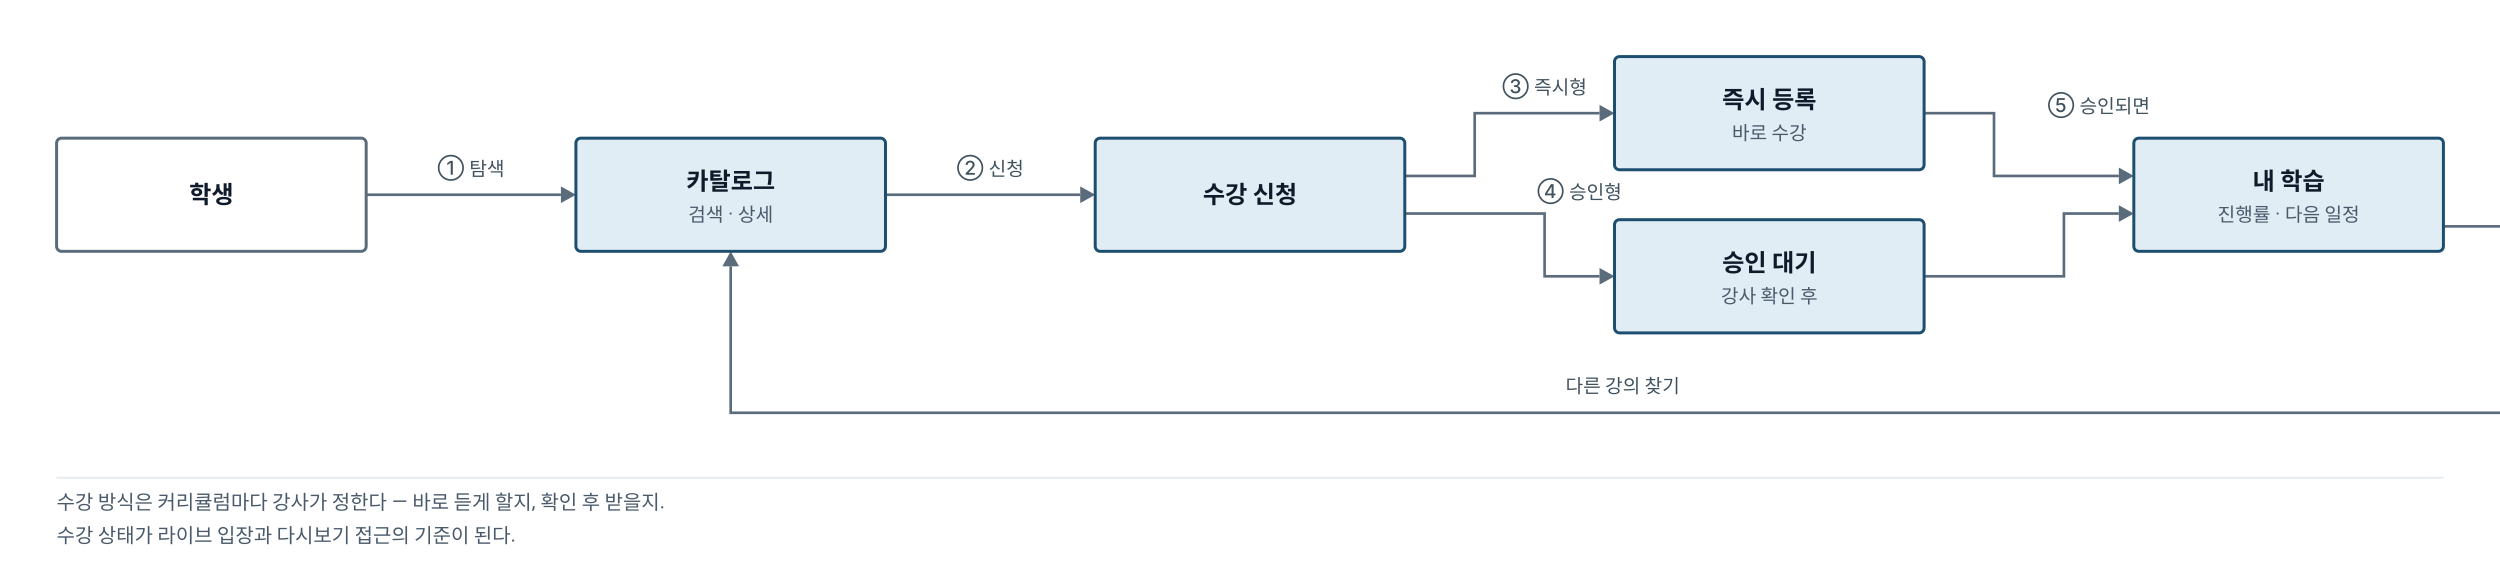
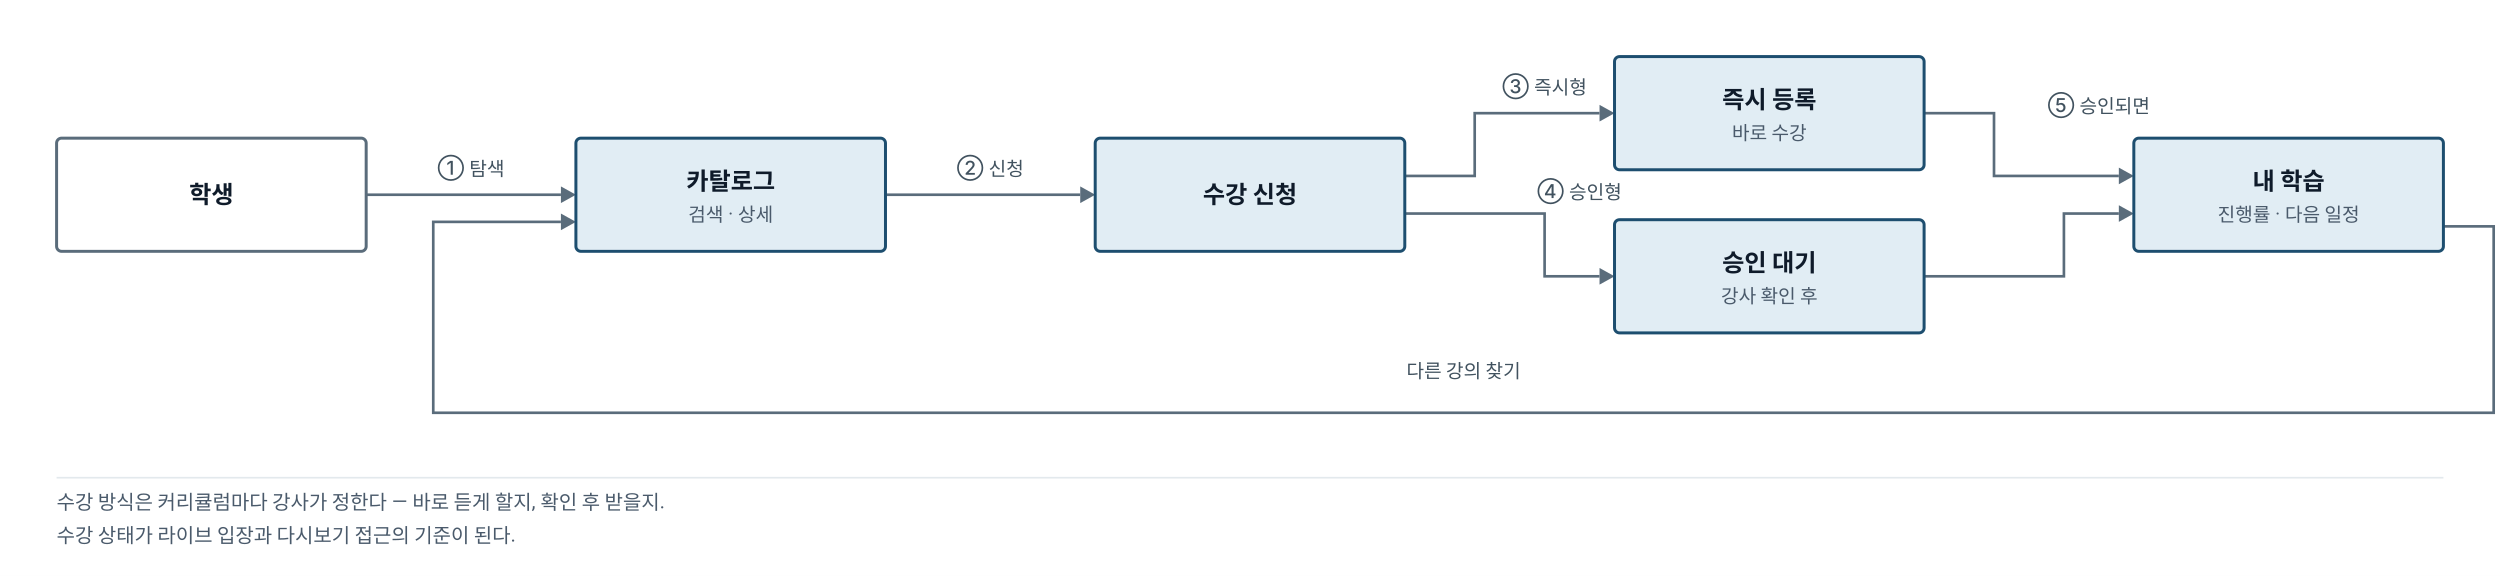
<svg xmlns="http://www.w3.org/2000/svg" viewBox="0 0 1502 346" width="1502" height="346" role="img">
  <style>text{font-family:system-ui,-apple-system,"Segoe UI",Roboto,"Malgun Gothic","Apple SD Gothic Neo","Noto Sans KR",sans-serif}</style>
  <rect width="100%" height="100%" fill="#FFFFFF" />
  <path d="M220.0,117.0 H337.0" fill="none" stroke="#5A6C7B" stroke-width="1.6" />
  <path d="M346.0,117.0 l-9,-5 l0,10 z" fill="#5A6C7B" />
  <path d="M532.0,117.0 H649.0" fill="none" stroke="#5A6C7B" stroke-width="1.6" />
  <path d="M658.0,117.0 l-9,-5 l0,10 z" fill="#5A6C7B" />
  <path d="M844.0,105.7 H886.0 V68.0 H961.0" fill="none" stroke="#5A6C7B" stroke-width="1.6" />
  <path d="M970.0,68.0 l-9,-5 l0,10 z" fill="#5A6C7B" />
  <path d="M844.0,128.3 H928.0 V166.0 H961.0" fill="none" stroke="#5A6C7B" stroke-width="1.6" />
  <path d="M970.0,166.0 l-9,-5 l0,10 z" fill="#5A6C7B" />
  <path d="M1156.0,68.0 H1198.0 V105.7 H1273.0" fill="none" stroke="#5A6C7B" stroke-width="1.6" />
  <path d="M1282.0,105.7 l-9,-5 l0,10 z" fill="#5A6C7B" />
  <path d="M1156.0,166.0 H1240.0 V128.3 H1273.0" fill="none" stroke="#5A6C7B" stroke-width="1.6" />
  <path d="M1282.0,128.3 l-9,-5 l0,10 z" fill="#5A6C7B" />
-   <path d="M1468.0,136.0 H1510.8 V248.0 H439.0 V160.0" fill="none" stroke="#5A6C7B" stroke-width="1.6" />
-   <path d="M439.0,151.0 l-5,9 l10,0 z" fill="#5A6C7B" />
+   <path d="M1468.0,136.0 H1498.2 V248.0 H260.3 V133.3 H337.0" fill="none" stroke="#5A6C7B" stroke-width="1.6" />
+   <path d="M346.0,133.3 l-9,-5 l0,10 z" fill="#5A6C7B" />
  <rect x="256.1" y="94.4" width="53.8" height="17.8" fill="#FFFFFF" rx="2" />
  <text x="283.0" y="105.0" text-anchor="middle" font-size="11.5" fill="#41525F" font-weight="500">① 탐색</text>
  <rect x="568.1" y="94.4" width="53.8" height="17.8" fill="#FFFFFF" rx="2" />
  <text x="595.0" y="105.0" text-anchor="middle" font-size="11.5" fill="#41525F" font-weight="500">② 신청</text>
  <rect x="895.3" y="45.4" width="65.3" height="17.8" fill="#FFFFFF" rx="2" />
  <text x="928.0" y="56.0" text-anchor="middle" font-size="11.5" fill="#41525F" font-weight="500">③ 즉시형</text>
  <rect x="916.3" y="108.4" width="65.3" height="17.8" fill="#FFFFFF" rx="2" />
  <text x="949.0" y="119.0" text-anchor="middle" font-size="11.5" fill="#41525F" font-weight="500">④ 승인형</text>
  <rect x="1222.6" y="56.8" width="76.8" height="17.8" fill="#FFFFFF" rx="2" />
  <text x="1261.0" y="67.3" text-anchor="middle" font-size="11.5" fill="#41525F" font-weight="500">⑤ 승인되면</text>
-   <rect x="927.6" y="225.4" width="94.7" height="17.8" fill="#FFFFFF" rx="2" />
-   <text x="974.9" y="236.0" text-anchor="middle" font-size="11.5" fill="#41525F" font-weight="500">다른 강의 찾기</text>
+   <rect x="832.0" y="216.4" width="94.7" height="17.8" fill="#FFFFFF" rx="2" />
+   <text x="879.3" y="227.0" text-anchor="middle" font-size="11.5" fill="#41525F" font-weight="500">다른 강의 찾기</text>
  <rect x="34.0" y="83.0" width="186.0" height="68.0" rx="3" fill="#FFFFFF" stroke="#5A6C7B" stroke-width="1.8" />
  <text x="127.0" y="122.0" text-anchor="middle" font-size="14.5" font-weight="650" fill="#0F1B2A">학생</text>
  <rect x="346.0" y="83.0" width="186.0" height="68.0" rx="3" fill="#E1EDF4" stroke="#1D4E6F" stroke-width="1.8" />
  <text x="439.0" y="114.0" text-anchor="middle" font-size="14.5" font-weight="650" fill="#0F1B2A">카탈로그</text>
  <text x="439.0" y="133.0" text-anchor="middle" font-size="11.5" fill="#4A5A6B">검색 · 상세</text>
  <rect x="658.0" y="83.0" width="186.0" height="68.0" rx="3" fill="#E1EDF4" stroke="#1D4E6F" stroke-width="1.8" />
  <text x="751.0" y="122.0" text-anchor="middle" font-size="14.5" font-weight="650" fill="#0F1B2A">수강 신청</text>
  <rect x="970.0" y="34.0" width="186.0" height="68.0" rx="3" fill="#E1EDF4" stroke="#1D4E6F" stroke-width="1.8" />
  <text x="1063.0" y="65.0" text-anchor="middle" font-size="14.5" font-weight="650" fill="#0F1B2A">즉시 등록</text>
  <text x="1063.0" y="84.0" text-anchor="middle" font-size="11.5" fill="#4A5A6B">바로 수강</text>
  <rect x="970.0" y="132.0" width="186.0" height="68.0" rx="3" fill="#E1EDF4" stroke="#1D4E6F" stroke-width="1.8" />
  <text x="1063.0" y="163.0" text-anchor="middle" font-size="14.5" font-weight="650" fill="#0F1B2A">승인 대기</text>
  <text x="1063.0" y="182.0" text-anchor="middle" font-size="11.5" fill="#4A5A6B">강사 확인 후</text>
  <rect x="1282.0" y="83.0" width="186.0" height="68.0" rx="3" fill="#E1EDF4" stroke="#1D4E6F" stroke-width="1.8" />
  <text x="1375.0" y="114.0" text-anchor="middle" font-size="14.5" font-weight="650" fill="#0F1B2A">내 학습</text>
  <text x="1375.0" y="133.0" text-anchor="middle" font-size="11.5" fill="#4A5A6B">진행률 · 다음 일정</text>
  <line x1="34" y1="287.0" x2="1468.0" y2="287.0" stroke="#E3E9ED" />
  <text x="34" y="306.0" font-size="12" fill="#4A5A6B">수강 방식은 커리큘럼마다 강사가 정한다 — 바로 듣게 할지, 확인 후 받을지.</text>
  <text x="34" y="326.0" font-size="12" fill="#4A5A6B">수강 상태가 라이브 입장과 다시보기 접근의 기준이 된다.</text>
</svg>
